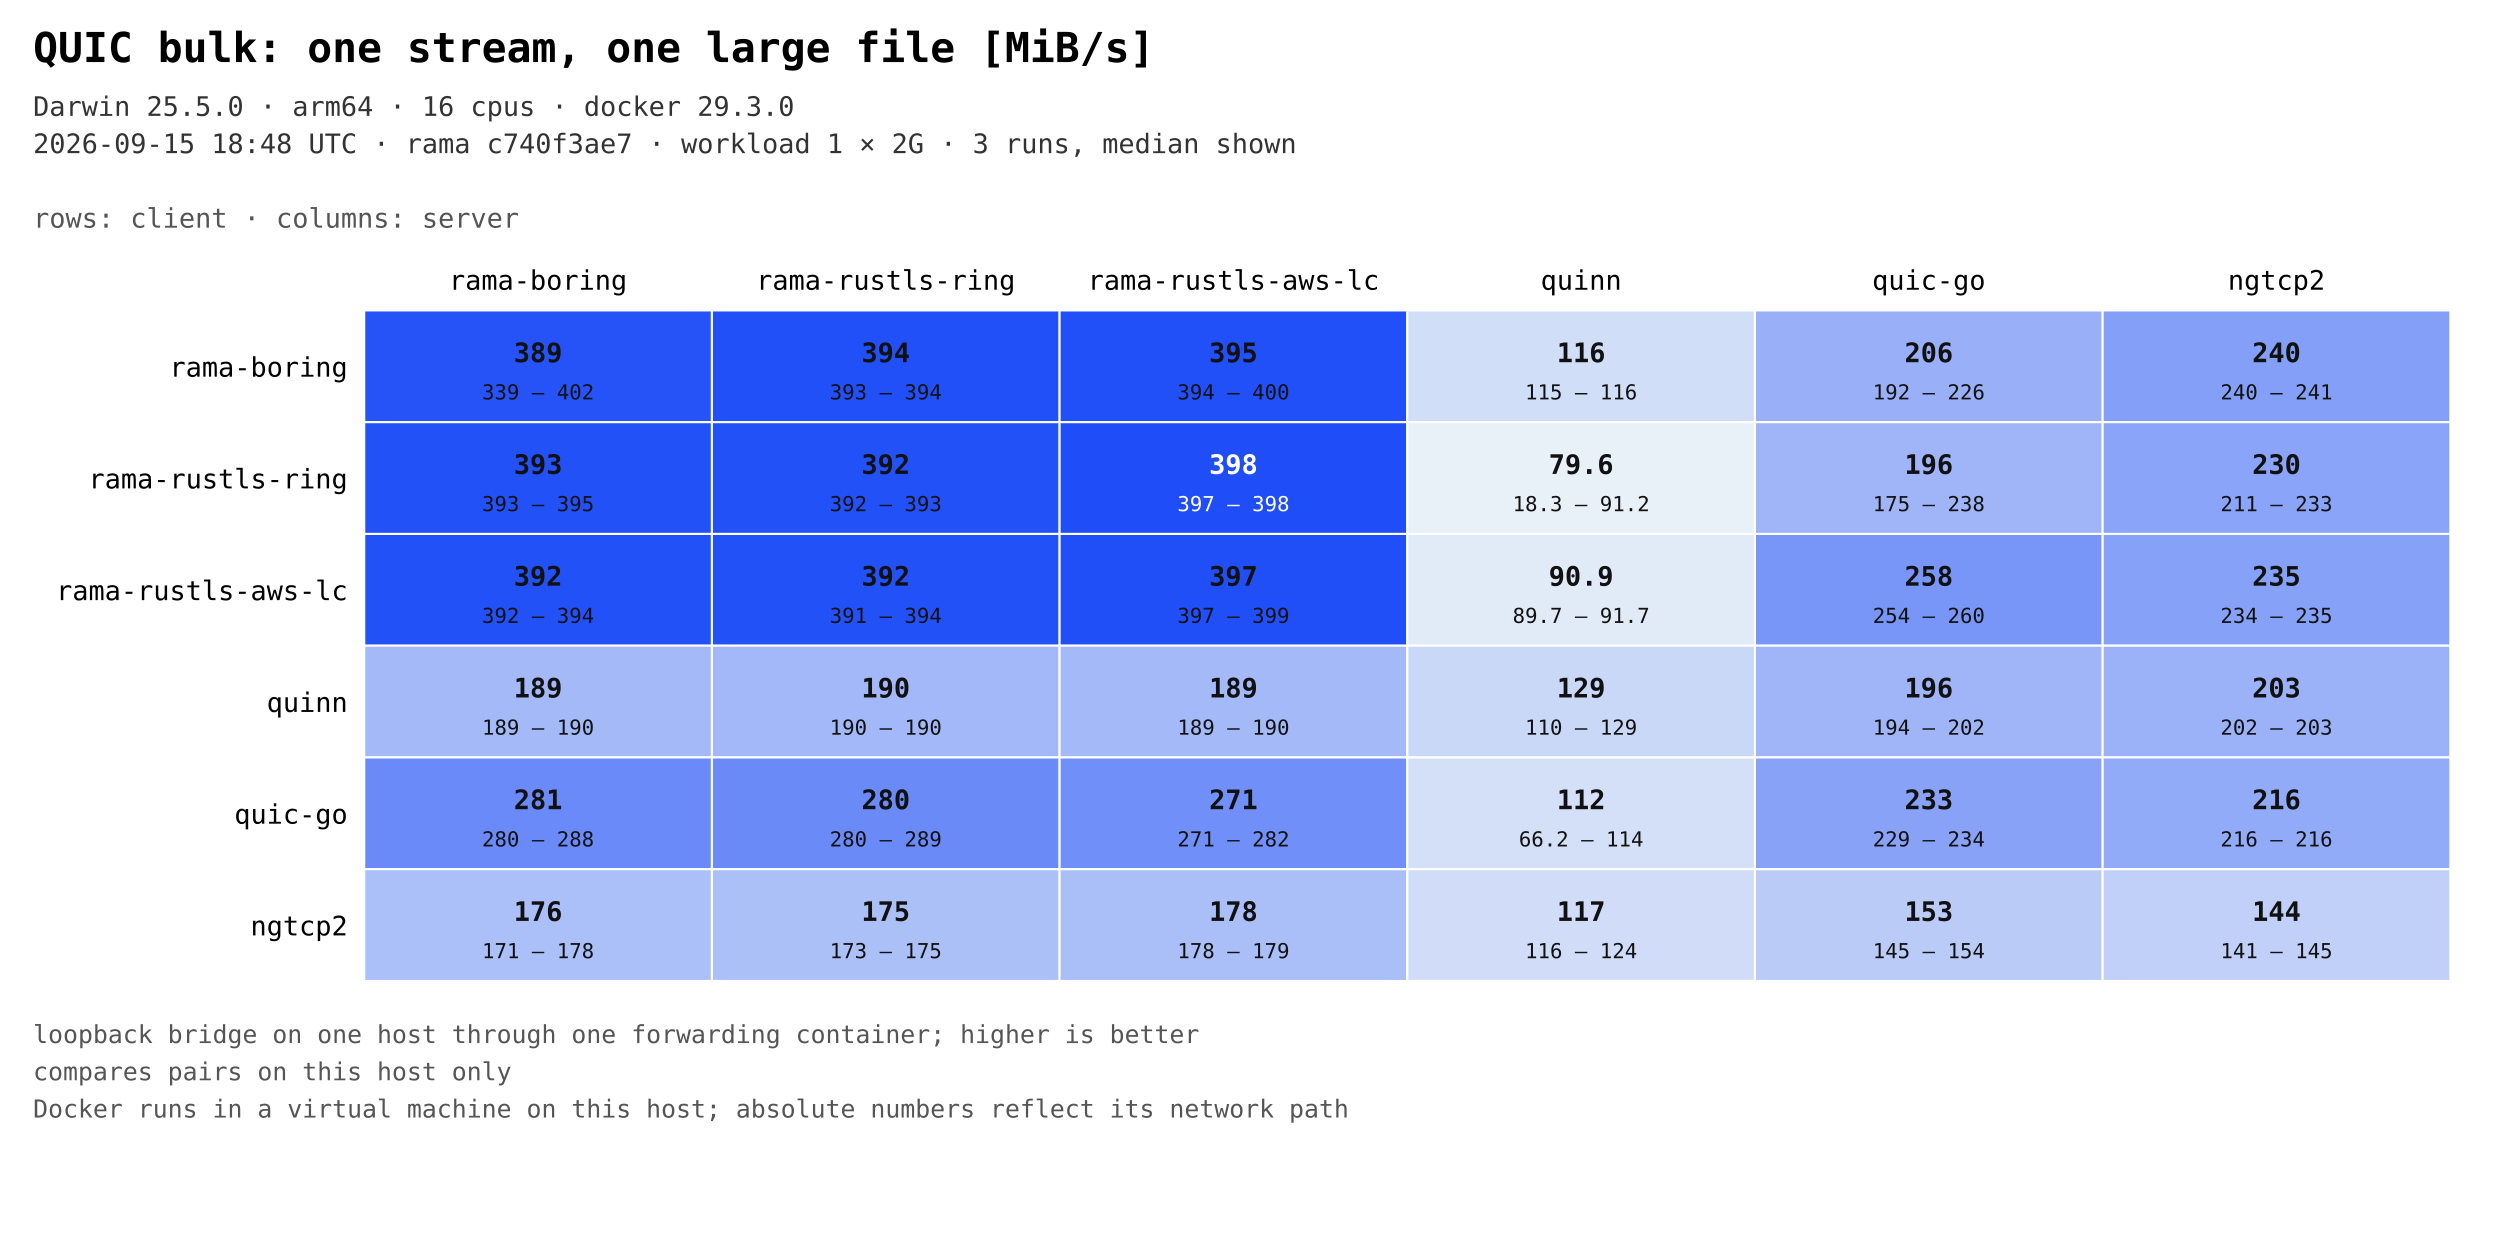
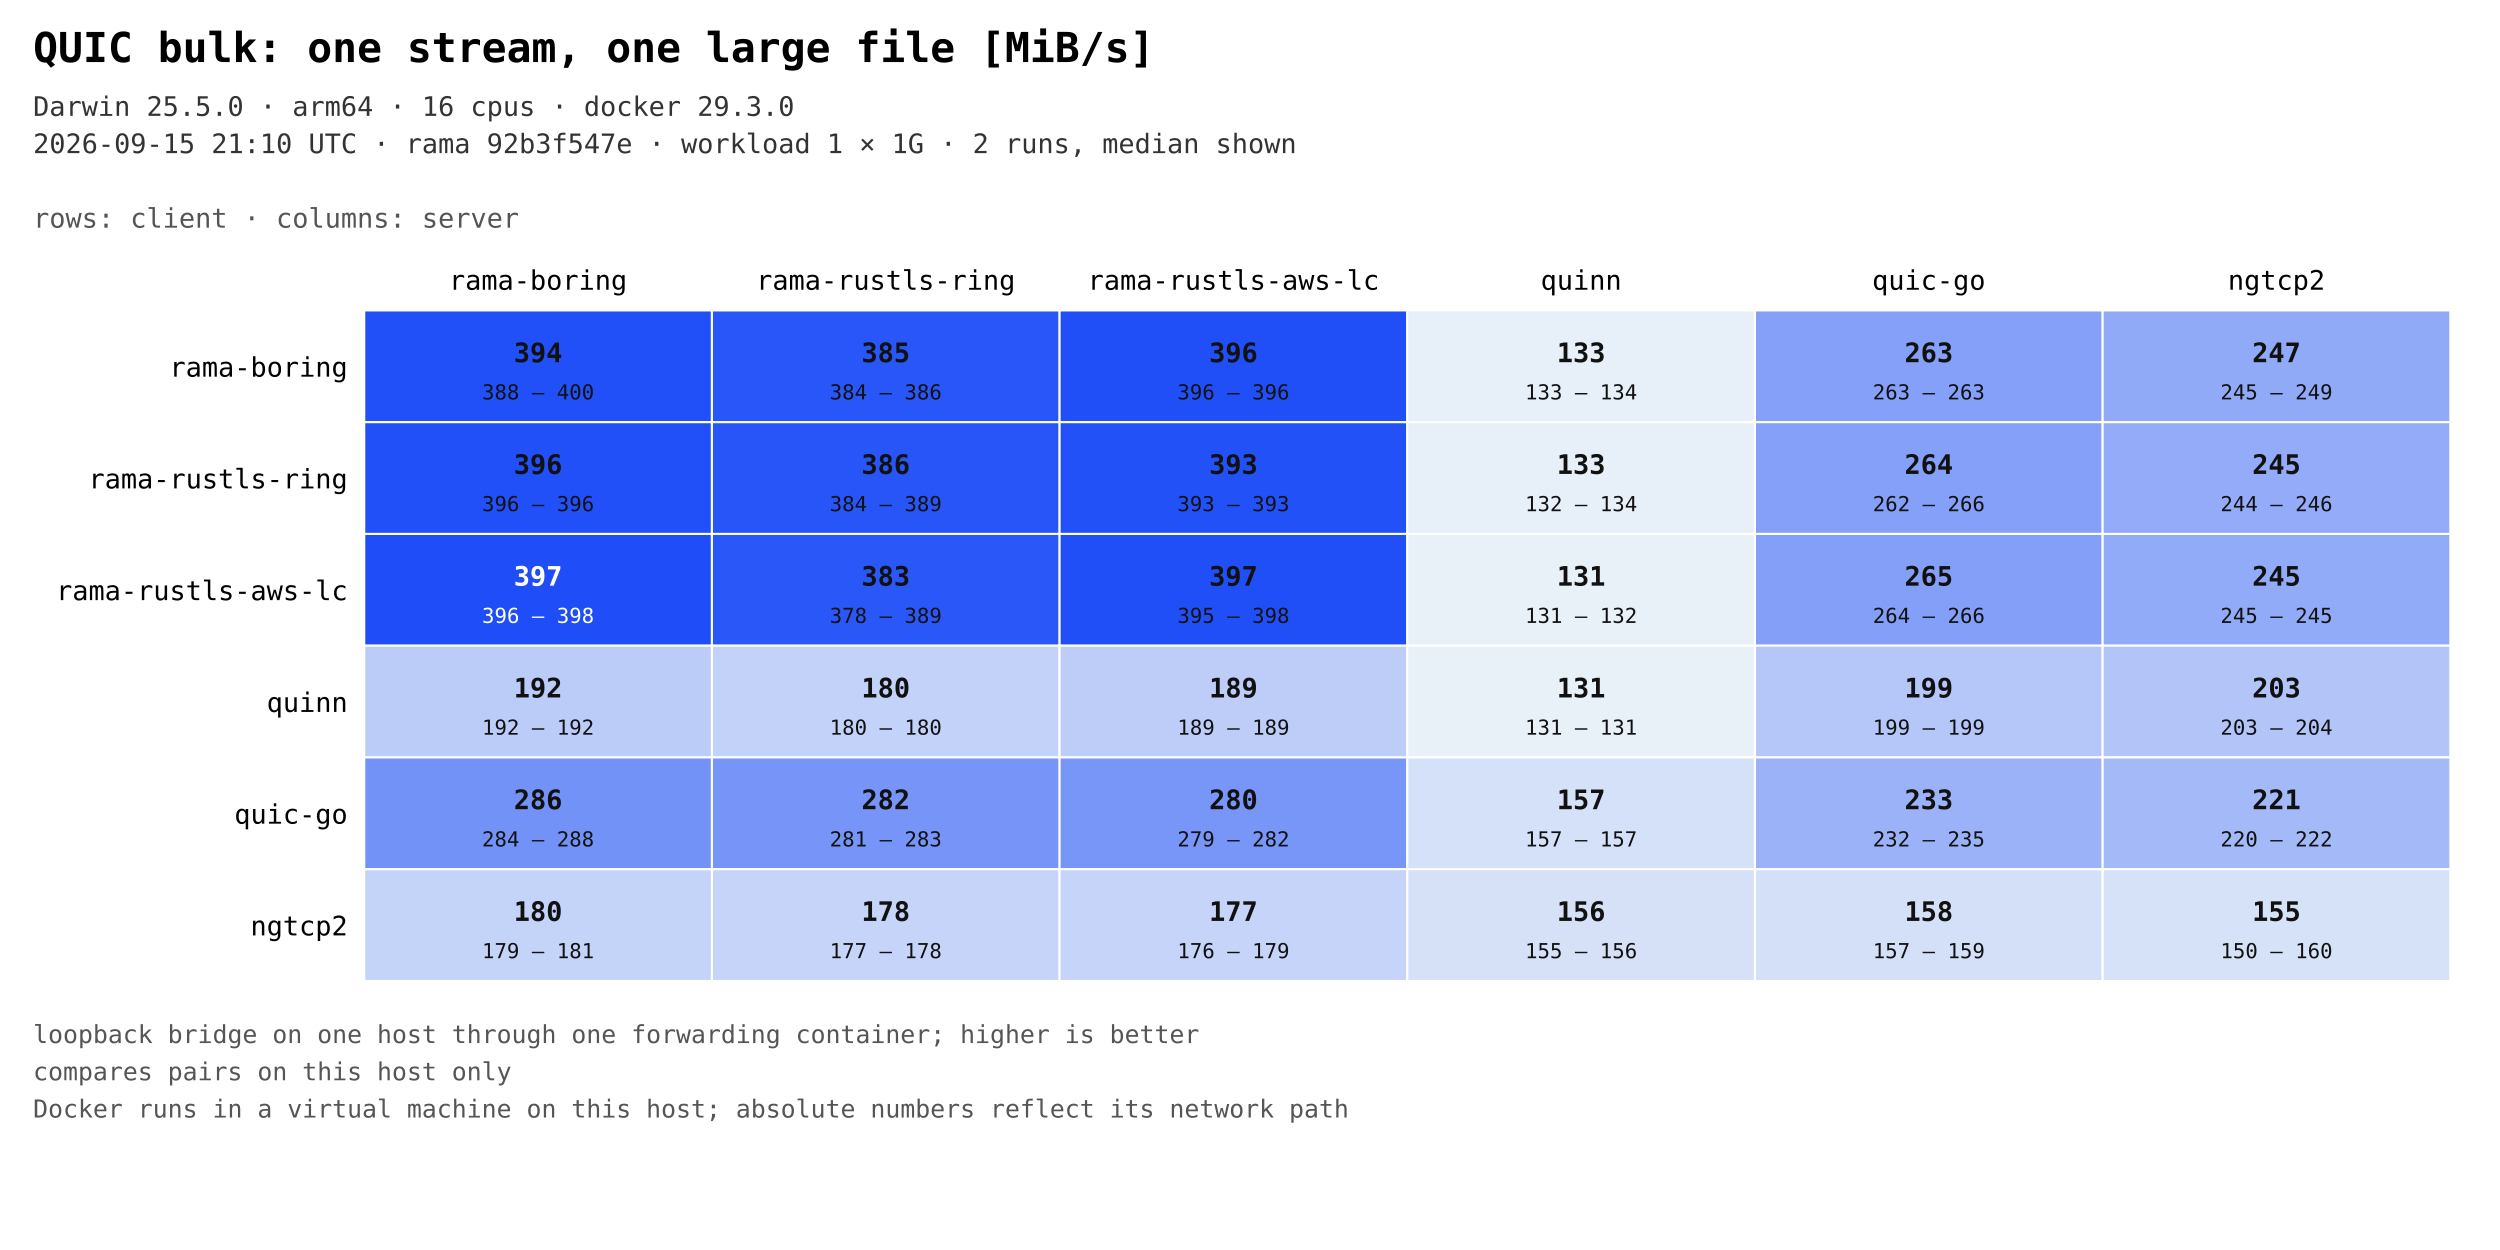
<svg xmlns="http://www.w3.org/2000/svg" width="1208" height="604" viewBox="0 0 1208 604" font-family="ui-monospace, SFMono-Regular, Menlo, monospace" font-size="13">
  <rect width="1208" height="604" fill="#ffffff" />
  <defs>
    <pattern id="na" width="8" height="8" patternUnits="userSpaceOnUse" patternTransform="rotate(45)">
      <line x1="0" y1="0" x2="0" y2="8" stroke="#c8c8c8" stroke-width="2" />
    </pattern>
  </defs>
  <text x="16" y="30" font-size="20" font-weight="bold">QUIC bulk: one stream, one large file [MiB/s]</text>
  <text x="16" y="56" fill="#333">Darwin 25.5.0 · arm64 · 16 cpus · docker 29.3.0</text>
-   <text x="16" y="74" fill="#333">2026-09-15 18:48 UTC · rama c740f3ae7 · workload 1 × 2G · 3 runs, median shown</text>
+   <text x="16" y="74" fill="#333">2026-09-15 21:10 UTC · rama 92b3f547e · workload 1 × 1G · 2 runs, median shown</text>
  <text x="16" y="110" fill="#555">rows: client · columns: server</text>
  <text x="260" y="140" text-anchor="middle">rama-boring</text>
  <text x="428" y="140" text-anchor="middle">rama-rustls-ring</text>
  <text x="596" y="140" text-anchor="middle">rama-rustls-aws-lc</text>
  <text x="764" y="140" text-anchor="middle">quinn</text>
  <text x="932" y="140" text-anchor="middle">quic-go</text>
  <text x="1100" y="140" text-anchor="middle">ngtcp2</text>
  <text x="168" y="182" text-anchor="end">rama-boring</text>
-   <rect x="176" y="150" width="168" height="54" fill="#2553f8" stroke="#fff" />
-   <text x="260" y="175" text-anchor="middle" font-weight="bold" fill="#111">389</text>
-   <text x="260" y="193" text-anchor="middle" font-size="10" fill="#111">339 – 402</text>
-   <rect x="344" y="150" width="168" height="54" fill="#2250f8" stroke="#fff" />
-   <text x="428" y="175" text-anchor="middle" font-weight="bold" fill="#111">394</text>
-   <text x="428" y="193" text-anchor="middle" font-size="10" fill="#111">393 – 394</text>
-   <rect x="512" y="150" width="168" height="54" fill="#2150f8" stroke="#fff" />
-   <text x="596" y="175" text-anchor="middle" font-weight="bold" fill="#111">395</text>
-   <text x="596" y="193" text-anchor="middle" font-size="10" fill="#111">394 – 400</text>
-   <rect x="680" y="150" width="168" height="54" fill="#d1def8" stroke="#fff" />
-   <text x="764" y="175" text-anchor="middle" font-weight="bold" fill="#111">116</text>
-   <text x="764" y="193" text-anchor="middle" font-size="10" fill="#111">115 – 116</text>
-   <rect x="848" y="150" width="168" height="54" fill="#99b0f8" stroke="#fff" />
-   <text x="932" y="175" text-anchor="middle" font-weight="bold" fill="#111">206</text>
-   <text x="932" y="193" text-anchor="middle" font-size="10" fill="#111">192 – 226</text>
-   <rect x="1016" y="150" width="168" height="54" fill="#839ff8" stroke="#fff" />
-   <text x="1100" y="175" text-anchor="middle" font-weight="bold" fill="#111">240</text>
-   <text x="1100" y="193" text-anchor="middle" font-size="10" fill="#111">240 – 241</text>
+   <rect x="176" y="150" width="168" height="54" fill="#2250f8" stroke="#fff" />
+   <text x="260" y="175" text-anchor="middle" font-weight="bold" fill="#111">394</text>
+   <text x="260" y="193" text-anchor="middle" font-size="10" fill="#111">388 – 400</text>
+   <rect x="344" y="150" width="168" height="54" fill="#2956f8" stroke="#fff" />
+   <text x="428" y="175" text-anchor="middle" font-weight="bold" fill="#111">385</text>
+   <text x="428" y="193" text-anchor="middle" font-size="10" fill="#111">384 – 386</text>
+   <rect x="512" y="150" width="168" height="54" fill="#204ff8" stroke="#fff" />
+   <text x="596" y="175" text-anchor="middle" font-weight="bold" fill="#111">396</text>
+   <text x="596" y="193" text-anchor="middle" font-size="10" fill="#111">396 – 396</text>
+   <rect x="680" y="150" width="168" height="54" fill="#e7eff8" stroke="#fff" />
+   <text x="764" y="175" text-anchor="middle" font-weight="bold" fill="#111">133</text>
+   <text x="764" y="193" text-anchor="middle" font-size="10" fill="#111">133 – 134</text>
+   <rect x="848" y="150" width="168" height="54" fill="#85a0f8" stroke="#fff" />
+   <text x="932" y="175" text-anchor="middle" font-weight="bold" fill="#111">263</text>
+   <text x="932" y="193" text-anchor="middle" font-size="10" fill="#111">263 – 263</text>
+   <rect x="1016" y="150" width="168" height="54" fill="#91aaf8" stroke="#fff" />
+   <text x="1100" y="175" text-anchor="middle" font-weight="bold" fill="#111">247</text>
+   <text x="1100" y="193" text-anchor="middle" font-size="10" fill="#111">245 – 249</text>
  <text x="168" y="236" text-anchor="end">rama-rustls-ring</text>
-   <rect x="176" y="204" width="168" height="54" fill="#2251f8" stroke="#fff" />
-   <text x="260" y="229" text-anchor="middle" font-weight="bold" fill="#111">393</text>
-   <text x="260" y="247" text-anchor="middle" font-size="10" fill="#111">393 – 395</text>
-   <rect x="344" y="204" width="168" height="54" fill="#2351f8" stroke="#fff" />
-   <text x="428" y="229" text-anchor="middle" font-weight="bold" fill="#111">392</text>
-   <text x="428" y="247" text-anchor="middle" font-size="10" fill="#111">392 – 393</text>
-   <rect x="512" y="204" width="168" height="54" fill="#1f4ef8" stroke="#fff" />
-   <text x="596" y="229" text-anchor="middle" font-weight="bold" fill="#fff">398</text>
-   <text x="596" y="247" text-anchor="middle" font-size="10" fill="#fff">397 – 398</text>
-   <rect x="680" y="204" width="168" height="54" fill="#e8f0f8" stroke="#fff" />
-   <text x="764" y="229" text-anchor="middle" font-weight="bold" fill="#111">79.6</text>
-   <text x="764" y="247" text-anchor="middle" font-size="10" fill="#111">18.3 – 91.2</text>
-   <rect x="848" y="204" width="168" height="54" fill="#9fb5f8" stroke="#fff" />
-   <text x="932" y="229" text-anchor="middle" font-weight="bold" fill="#111">196</text>
-   <text x="932" y="247" text-anchor="middle" font-size="10" fill="#111">175 – 238</text>
-   <rect x="1016" y="204" width="168" height="54" fill="#89a4f8" stroke="#fff" />
-   <text x="1100" y="229" text-anchor="middle" font-weight="bold" fill="#111">230</text>
-   <text x="1100" y="247" text-anchor="middle" font-size="10" fill="#111">211 – 233</text>
+   <rect x="176" y="204" width="168" height="54" fill="#214ff8" stroke="#fff" />
+   <text x="260" y="229" text-anchor="middle" font-weight="bold" fill="#111">396</text>
+   <text x="260" y="247" text-anchor="middle" font-size="10" fill="#111">396 – 396</text>
+   <rect x="344" y="204" width="168" height="54" fill="#2855f8" stroke="#fff" />
+   <text x="428" y="229" text-anchor="middle" font-weight="bold" fill="#111">386</text>
+   <text x="428" y="247" text-anchor="middle" font-size="10" fill="#111">384 – 389</text>
+   <rect x="512" y="204" width="168" height="54" fill="#2351f8" stroke="#fff" />
+   <text x="596" y="229" text-anchor="middle" font-weight="bold" fill="#111">393</text>
+   <text x="596" y="247" text-anchor="middle" font-size="10" fill="#111">393 – 393</text>
+   <rect x="680" y="204" width="168" height="54" fill="#e7eff8" stroke="#fff" />
+   <text x="764" y="229" text-anchor="middle" font-weight="bold" fill="#111">133</text>
+   <text x="764" y="247" text-anchor="middle" font-size="10" fill="#111">132 – 134</text>
+   <rect x="848" y="204" width="168" height="54" fill="#84a0f8" stroke="#fff" />
+   <text x="932" y="229" text-anchor="middle" font-weight="bold" fill="#111">264</text>
+   <text x="932" y="247" text-anchor="middle" font-size="10" fill="#111">262 – 266</text>
+   <rect x="1016" y="204" width="168" height="54" fill="#93abf8" stroke="#fff" />
+   <text x="1100" y="229" text-anchor="middle" font-weight="bold" fill="#111">245</text>
+   <text x="1100" y="247" text-anchor="middle" font-size="10" fill="#111">244 – 246</text>
  <text x="168" y="290" text-anchor="end">rama-rustls-aws-lc</text>
-   <rect x="176" y="258" width="168" height="54" fill="#2351f8" stroke="#fff" />
-   <text x="260" y="283" text-anchor="middle" font-weight="bold" fill="#111">392</text>
-   <text x="260" y="301" text-anchor="middle" font-size="10" fill="#111">392 – 394</text>
-   <rect x="344" y="258" width="168" height="54" fill="#2351f8" stroke="#fff" />
-   <text x="428" y="283" text-anchor="middle" font-weight="bold" fill="#111">392</text>
-   <text x="428" y="301" text-anchor="middle" font-size="10" fill="#111">391 – 394</text>
+   <rect x="176" y="258" width="168" height="54" fill="#1f4ef8" stroke="#fff" />
+   <text x="260" y="283" text-anchor="middle" font-weight="bold" fill="#fff">397</text>
+   <text x="260" y="301" text-anchor="middle" font-size="10" fill="#fff">396 – 398</text>
+   <rect x="344" y="258" width="168" height="54" fill="#2a57f8" stroke="#fff" />
+   <text x="428" y="283" text-anchor="middle" font-weight="bold" fill="#111">383</text>
+   <text x="428" y="301" text-anchor="middle" font-size="10" fill="#111">378 – 389</text>
  <rect x="512" y="258" width="168" height="54" fill="#204ff8" stroke="#fff" />
  <text x="596" y="283" text-anchor="middle" font-weight="bold" fill="#111">397</text>
-   <text x="596" y="301" text-anchor="middle" font-size="10" fill="#111">397 – 399</text>
-   <rect x="680" y="258" width="168" height="54" fill="#e1ebf8" stroke="#fff" />
-   <text x="764" y="283" text-anchor="middle" font-weight="bold" fill="#111">90.9</text>
-   <text x="764" y="301" text-anchor="middle" font-size="10" fill="#111">89.7 – 91.7</text>
-   <rect x="848" y="258" width="168" height="54" fill="#7895f8" stroke="#fff" />
-   <text x="932" y="283" text-anchor="middle" font-weight="bold" fill="#111">258</text>
-   <text x="932" y="301" text-anchor="middle" font-size="10" fill="#111">254 – 260</text>
-   <rect x="1016" y="258" width="168" height="54" fill="#86a1f8" stroke="#fff" />
-   <text x="1100" y="283" text-anchor="middle" font-weight="bold" fill="#111">235</text>
-   <text x="1100" y="301" text-anchor="middle" font-size="10" fill="#111">234 – 235</text>
+   <text x="596" y="301" text-anchor="middle" font-size="10" fill="#111">395 – 398</text>
+   <rect x="680" y="258" width="168" height="54" fill="#e8f0f8" stroke="#fff" />
+   <text x="764" y="283" text-anchor="middle" font-weight="bold" fill="#111">131</text>
+   <text x="764" y="301" text-anchor="middle" font-size="10" fill="#111">131 – 132</text>
+   <rect x="848" y="258" width="168" height="54" fill="#839ff8" stroke="#fff" />
+   <text x="932" y="283" text-anchor="middle" font-weight="bold" fill="#111">265</text>
+   <text x="932" y="301" text-anchor="middle" font-size="10" fill="#111">264 – 266</text>
+   <rect x="1016" y="258" width="168" height="54" fill="#92abf8" stroke="#fff" />
+   <text x="1100" y="283" text-anchor="middle" font-weight="bold" fill="#111">245</text>
+   <text x="1100" y="301" text-anchor="middle" font-size="10" fill="#111">245 – 245</text>
  <text x="168" y="344" text-anchor="end">quinn</text>
-   <rect x="176" y="312" width="168" height="54" fill="#a3b9f8" stroke="#fff" />
-   <text x="260" y="337" text-anchor="middle" font-weight="bold" fill="#111">189</text>
-   <text x="260" y="355" text-anchor="middle" font-size="10" fill="#111">189 – 190</text>
-   <rect x="344" y="312" width="168" height="54" fill="#a3b8f8" stroke="#fff" />
-   <text x="428" y="337" text-anchor="middle" font-weight="bold" fill="#111">190</text>
-   <text x="428" y="355" text-anchor="middle" font-size="10" fill="#111">190 – 190</text>
-   <rect x="512" y="312" width="168" height="54" fill="#a3b9f8" stroke="#fff" />
+   <rect x="176" y="312" width="168" height="54" fill="#bbccf8" stroke="#fff" />
+   <text x="260" y="337" text-anchor="middle" font-weight="bold" fill="#111">192</text>
+   <text x="260" y="355" text-anchor="middle" font-size="10" fill="#111">192 – 192</text>
+   <rect x="344" y="312" width="168" height="54" fill="#c3d2f8" stroke="#fff" />
+   <text x="428" y="337" text-anchor="middle" font-weight="bold" fill="#111">180</text>
+   <text x="428" y="355" text-anchor="middle" font-size="10" fill="#111">180 – 180</text>
+   <rect x="512" y="312" width="168" height="54" fill="#bdcdf8" stroke="#fff" />
  <text x="596" y="337" text-anchor="middle" font-weight="bold" fill="#111">189</text>
-   <text x="596" y="355" text-anchor="middle" font-size="10" fill="#111">189 – 190</text>
-   <rect x="680" y="312" width="168" height="54" fill="#cad8f8" stroke="#fff" />
-   <text x="764" y="337" text-anchor="middle" font-weight="bold" fill="#111">129</text>
-   <text x="764" y="355" text-anchor="middle" font-size="10" fill="#111">110 – 129</text>
-   <rect x="848" y="312" width="168" height="54" fill="#9fb5f8" stroke="#fff" />
-   <text x="932" y="337" text-anchor="middle" font-weight="bold" fill="#111">196</text>
-   <text x="932" y="355" text-anchor="middle" font-size="10" fill="#111">194 – 202</text>
-   <rect x="1016" y="312" width="168" height="54" fill="#9bb2f8" stroke="#fff" />
+   <text x="596" y="355" text-anchor="middle" font-size="10" fill="#111">189 – 189</text>
+   <rect x="680" y="312" width="168" height="54" fill="#e8f0f8" stroke="#fff" />
+   <text x="764" y="337" text-anchor="middle" font-weight="bold" fill="#111">131</text>
+   <text x="764" y="355" text-anchor="middle" font-size="10" fill="#111">131 – 131</text>
+   <rect x="848" y="312" width="168" height="54" fill="#b5c7f8" stroke="#fff" />
+   <text x="932" y="337" text-anchor="middle" font-weight="bold" fill="#111">199</text>
+   <text x="932" y="355" text-anchor="middle" font-size="10" fill="#111">199 – 199</text>
+   <rect x="1016" y="312" width="168" height="54" fill="#b2c4f8" stroke="#fff" />
  <text x="1100" y="337" text-anchor="middle" font-weight="bold" fill="#111">203</text>
-   <text x="1100" y="355" text-anchor="middle" font-size="10" fill="#111">202 – 203</text>
+   <text x="1100" y="355" text-anchor="middle" font-size="10" fill="#111">203 – 204</text>
  <text x="168" y="398" text-anchor="end">quic-go</text>
-   <rect x="176" y="366" width="168" height="54" fill="#698af8" stroke="#fff" />
-   <text x="260" y="391" text-anchor="middle" font-weight="bold" fill="#111">281</text>
-   <text x="260" y="409" text-anchor="middle" font-size="10" fill="#111">280 – 288</text>
-   <rect x="344" y="366" width="168" height="54" fill="#6a8af8" stroke="#fff" />
-   <text x="428" y="391" text-anchor="middle" font-weight="bold" fill="#111">280</text>
-   <text x="428" y="409" text-anchor="middle" font-size="10" fill="#111">280 – 289</text>
-   <rect x="512" y="366" width="168" height="54" fill="#708ff8" stroke="#fff" />
-   <text x="596" y="391" text-anchor="middle" font-weight="bold" fill="#111">271</text>
-   <text x="596" y="409" text-anchor="middle" font-size="10" fill="#111">271 – 282</text>
-   <rect x="680" y="366" width="168" height="54" fill="#d4e0f8" stroke="#fff" />
-   <text x="764" y="391" text-anchor="middle" font-weight="bold" fill="#111">112</text>
-   <text x="764" y="409" text-anchor="middle" font-size="10" fill="#111">66.2 – 114</text>
-   <rect x="848" y="366" width="168" height="54" fill="#88a2f8" stroke="#fff" />
+   <rect x="176" y="366" width="168" height="54" fill="#7392f8" stroke="#fff" />
+   <text x="260" y="391" text-anchor="middle" font-weight="bold" fill="#111">286</text>
+   <text x="260" y="409" text-anchor="middle" font-size="10" fill="#111">284 – 288</text>
+   <rect x="344" y="366" width="168" height="54" fill="#7795f8" stroke="#fff" />
+   <text x="428" y="391" text-anchor="middle" font-weight="bold" fill="#111">282</text>
+   <text x="428" y="409" text-anchor="middle" font-size="10" fill="#111">281 – 283</text>
+   <rect x="512" y="366" width="168" height="54" fill="#7896f8" stroke="#fff" />
+   <text x="596" y="391" text-anchor="middle" font-weight="bold" fill="#111">280</text>
+   <text x="596" y="409" text-anchor="middle" font-size="10" fill="#111">279 – 282</text>
+   <rect x="680" y="366" width="168" height="54" fill="#d5e1f8" stroke="#fff" />
+   <text x="764" y="391" text-anchor="middle" font-weight="bold" fill="#111">157</text>
+   <text x="764" y="409" text-anchor="middle" font-size="10" fill="#111">157 – 157</text>
+   <rect x="848" y="366" width="168" height="54" fill="#9bb2f8" stroke="#fff" />
  <text x="932" y="391" text-anchor="middle" font-weight="bold" fill="#111">233</text>
-   <text x="932" y="409" text-anchor="middle" font-size="10" fill="#111">229 – 234</text>
-   <rect x="1016" y="366" width="168" height="54" fill="#92abf8" stroke="#fff" />
-   <text x="1100" y="391" text-anchor="middle" font-weight="bold" fill="#111">216</text>
-   <text x="1100" y="409" text-anchor="middle" font-size="10" fill="#111">216 – 216</text>
+   <text x="932" y="409" text-anchor="middle" font-size="10" fill="#111">232 – 235</text>
+   <rect x="1016" y="366" width="168" height="54" fill="#a4b9f8" stroke="#fff" />
+   <text x="1100" y="391" text-anchor="middle" font-weight="bold" fill="#111">221</text>
+   <text x="1100" y="409" text-anchor="middle" font-size="10" fill="#111">220 – 222</text>
  <text x="168" y="452" text-anchor="end">ngtcp2</text>
-   <rect x="176" y="420" width="168" height="54" fill="#abbff8" stroke="#fff" />
-   <text x="260" y="445" text-anchor="middle" font-weight="bold" fill="#111">176</text>
-   <text x="260" y="463" text-anchor="middle" font-size="10" fill="#111">171 – 178</text>
-   <rect x="344" y="420" width="168" height="54" fill="#acc0f8" stroke="#fff" />
-   <text x="428" y="445" text-anchor="middle" font-weight="bold" fill="#111">175</text>
-   <text x="428" y="463" text-anchor="middle" font-size="10" fill="#111">173 – 175</text>
-   <rect x="512" y="420" width="168" height="54" fill="#aabef8" stroke="#fff" />
-   <text x="596" y="445" text-anchor="middle" font-weight="bold" fill="#111">178</text>
-   <text x="596" y="463" text-anchor="middle" font-size="10" fill="#111">178 – 179</text>
-   <rect x="680" y="420" width="168" height="54" fill="#d1ddf8" stroke="#fff" />
-   <text x="764" y="445" text-anchor="middle" font-weight="bold" fill="#111">117</text>
-   <text x="764" y="463" text-anchor="middle" font-size="10" fill="#111">116 – 124</text>
-   <rect x="848" y="420" width="168" height="54" fill="#bacbf8" stroke="#fff" />
-   <text x="932" y="445" text-anchor="middle" font-weight="bold" fill="#111">153</text>
-   <text x="932" y="463" text-anchor="middle" font-size="10" fill="#111">145 – 154</text>
-   <rect x="1016" y="420" width="168" height="54" fill="#c0d0f8" stroke="#fff" />
-   <text x="1100" y="445" text-anchor="middle" font-weight="bold" fill="#111">144</text>
-   <text x="1100" y="463" text-anchor="middle" font-size="10" fill="#111">141 – 145</text>
+   <rect x="176" y="420" width="168" height="54" fill="#c4d3f8" stroke="#fff" />
+   <text x="260" y="445" text-anchor="middle" font-weight="bold" fill="#111">180</text>
+   <text x="260" y="463" text-anchor="middle" font-size="10" fill="#111">179 – 181</text>
+   <rect x="344" y="420" width="168" height="54" fill="#c5d4f8" stroke="#fff" />
+   <text x="428" y="445" text-anchor="middle" font-weight="bold" fill="#111">178</text>
+   <text x="428" y="463" text-anchor="middle" font-size="10" fill="#111">177 – 178</text>
+   <rect x="512" y="420" width="168" height="54" fill="#c5d4f8" stroke="#fff" />
+   <text x="596" y="445" text-anchor="middle" font-weight="bold" fill="#111">177</text>
+   <text x="596" y="463" text-anchor="middle" font-size="10" fill="#111">176 – 179</text>
+   <rect x="680" y="420" width="168" height="54" fill="#d6e1f8" stroke="#fff" />
+   <text x="764" y="445" text-anchor="middle" font-weight="bold" fill="#111">156</text>
+   <text x="764" y="463" text-anchor="middle" font-size="10" fill="#111">155 – 156</text>
+   <rect x="848" y="420" width="168" height="54" fill="#d4e0f8" stroke="#fff" />
+   <text x="932" y="445" text-anchor="middle" font-weight="bold" fill="#111">158</text>
+   <text x="932" y="463" text-anchor="middle" font-size="10" fill="#111">157 – 159</text>
+   <rect x="1016" y="420" width="168" height="54" fill="#d6e2f8" stroke="#fff" />
+   <text x="1100" y="445" text-anchor="middle" font-weight="bold" fill="#111">155</text>
+   <text x="1100" y="463" text-anchor="middle" font-size="10" fill="#111">150 – 160</text>
  <text x="16" y="504" fill="#555" font-size="12">loopback bridge on one host through one forwarding container; higher is better</text>
  <text x="16" y="522" fill="#555" font-size="12">compares pairs on this host only</text>
  <text x="16" y="540" fill="#555" font-size="12">Docker runs in a virtual machine on this host; absolute numbers reflect its network path</text>
</svg>
